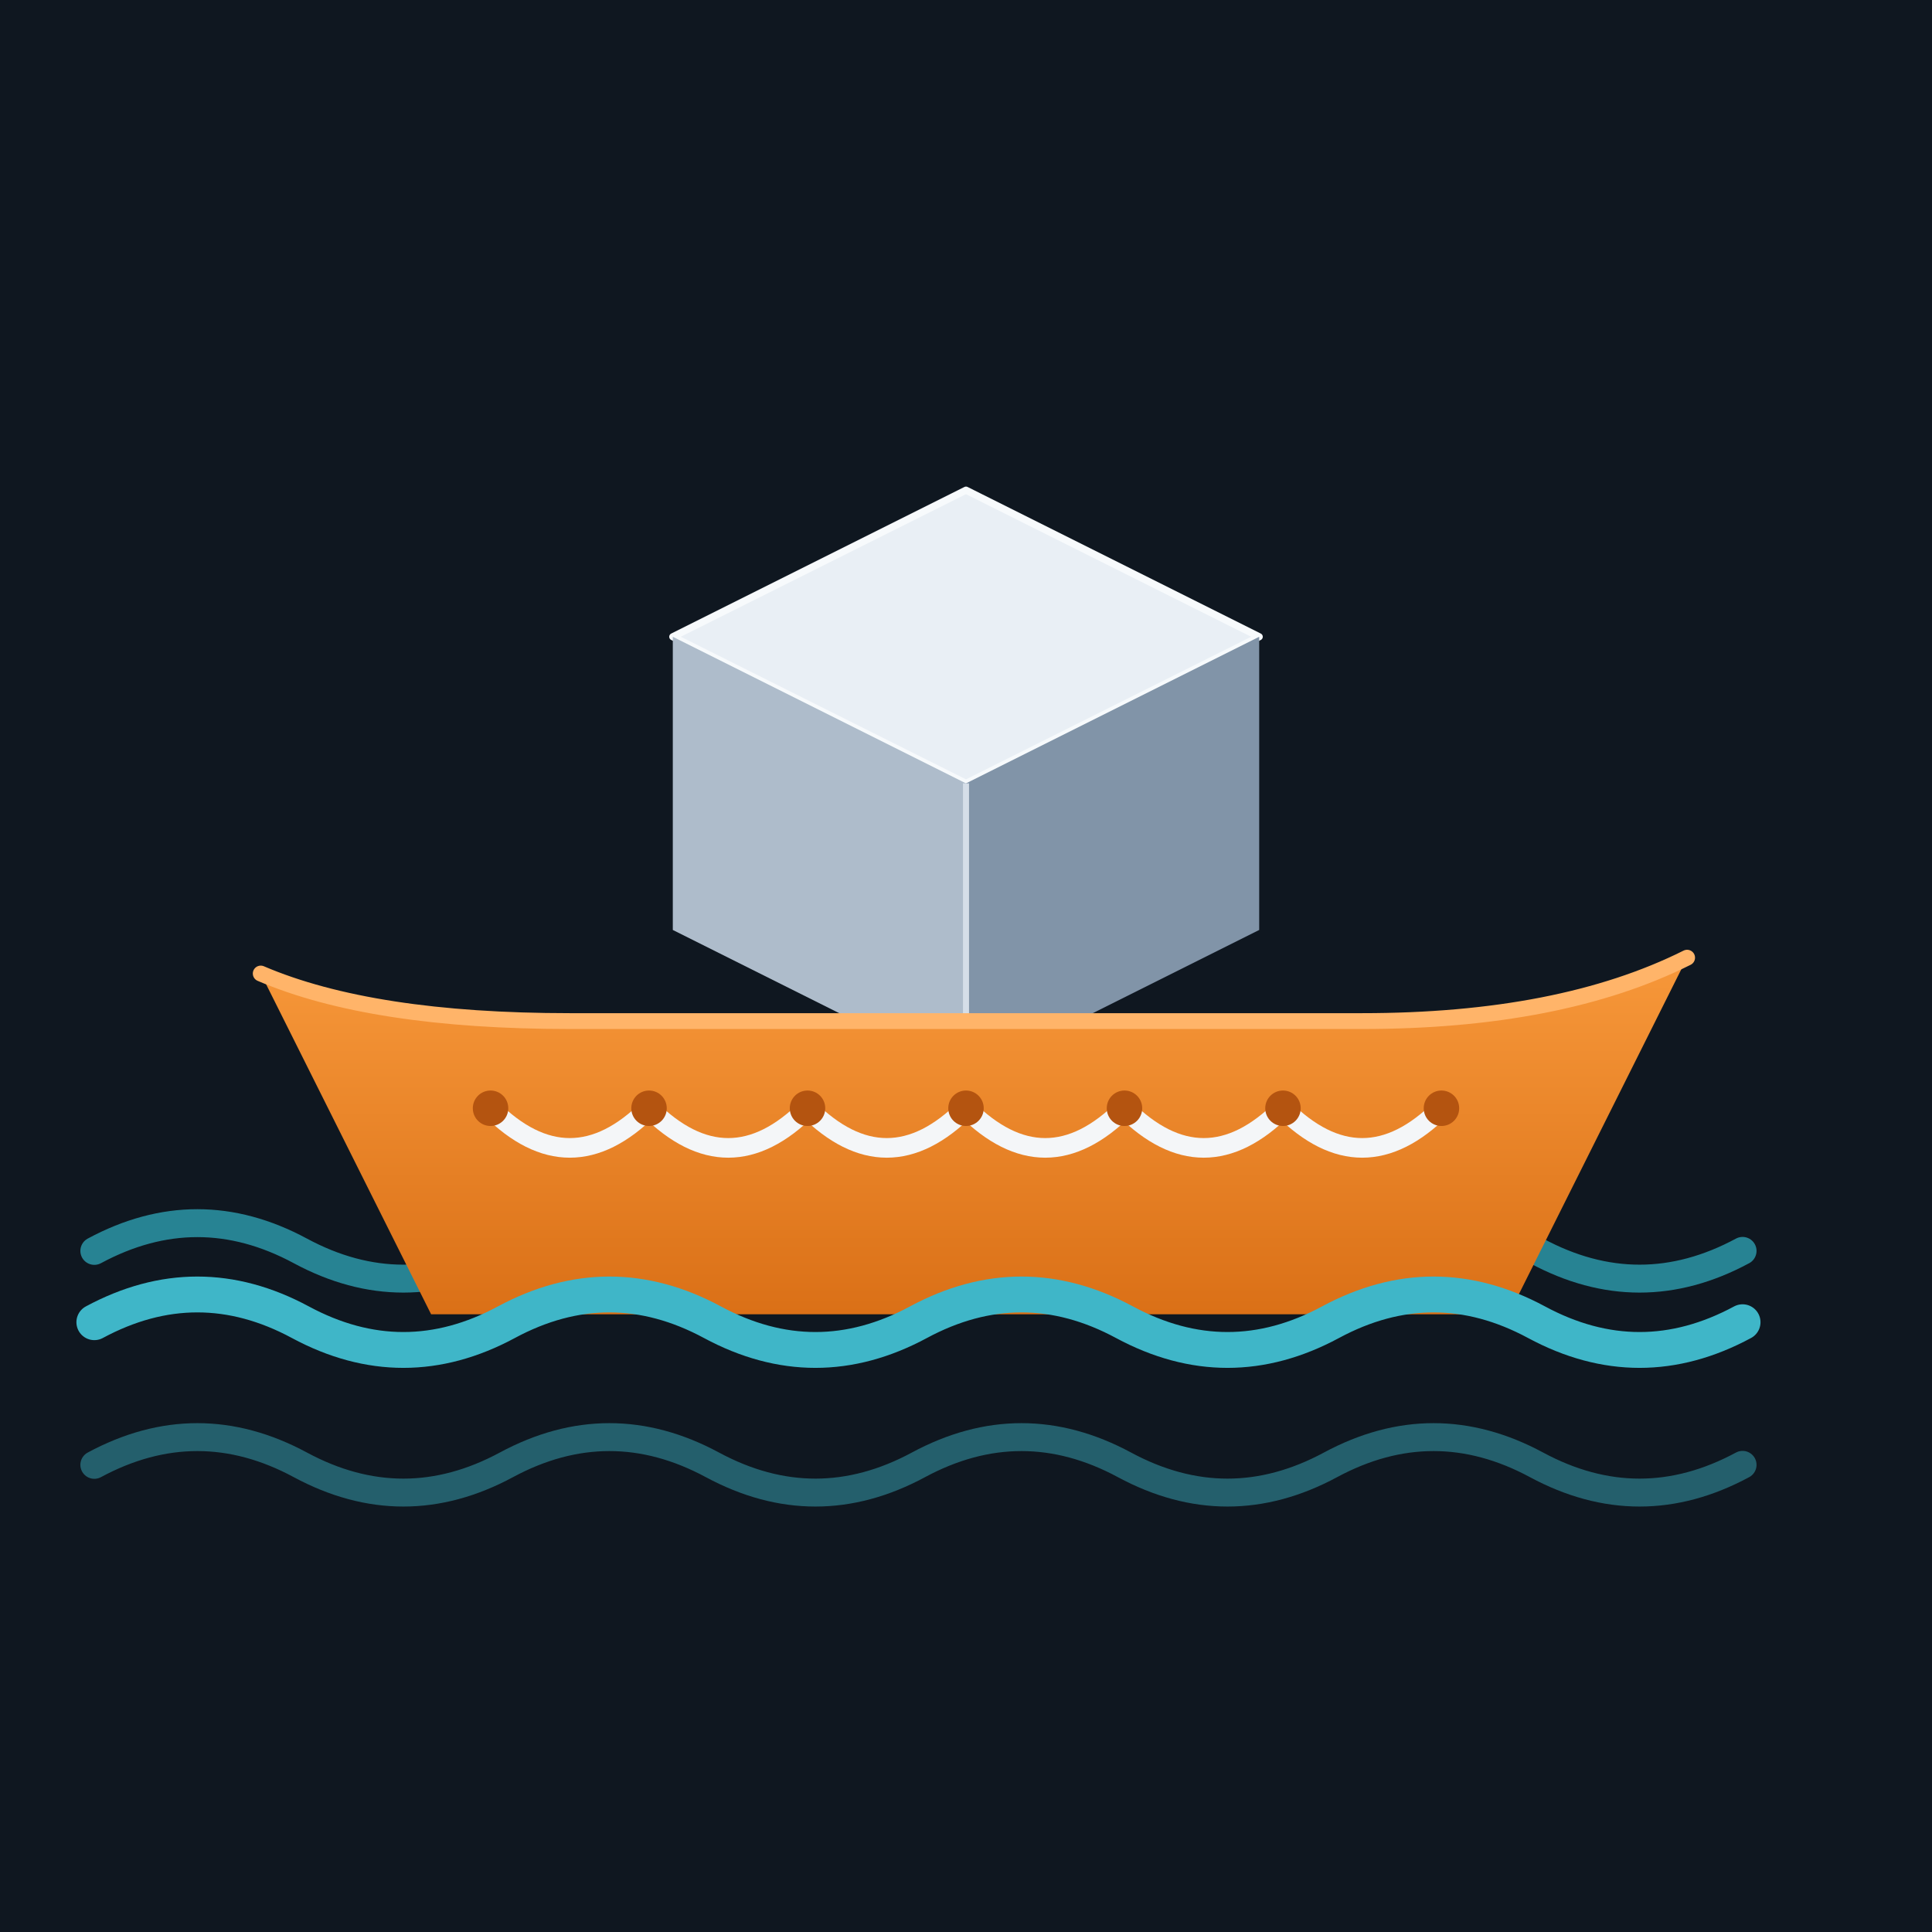
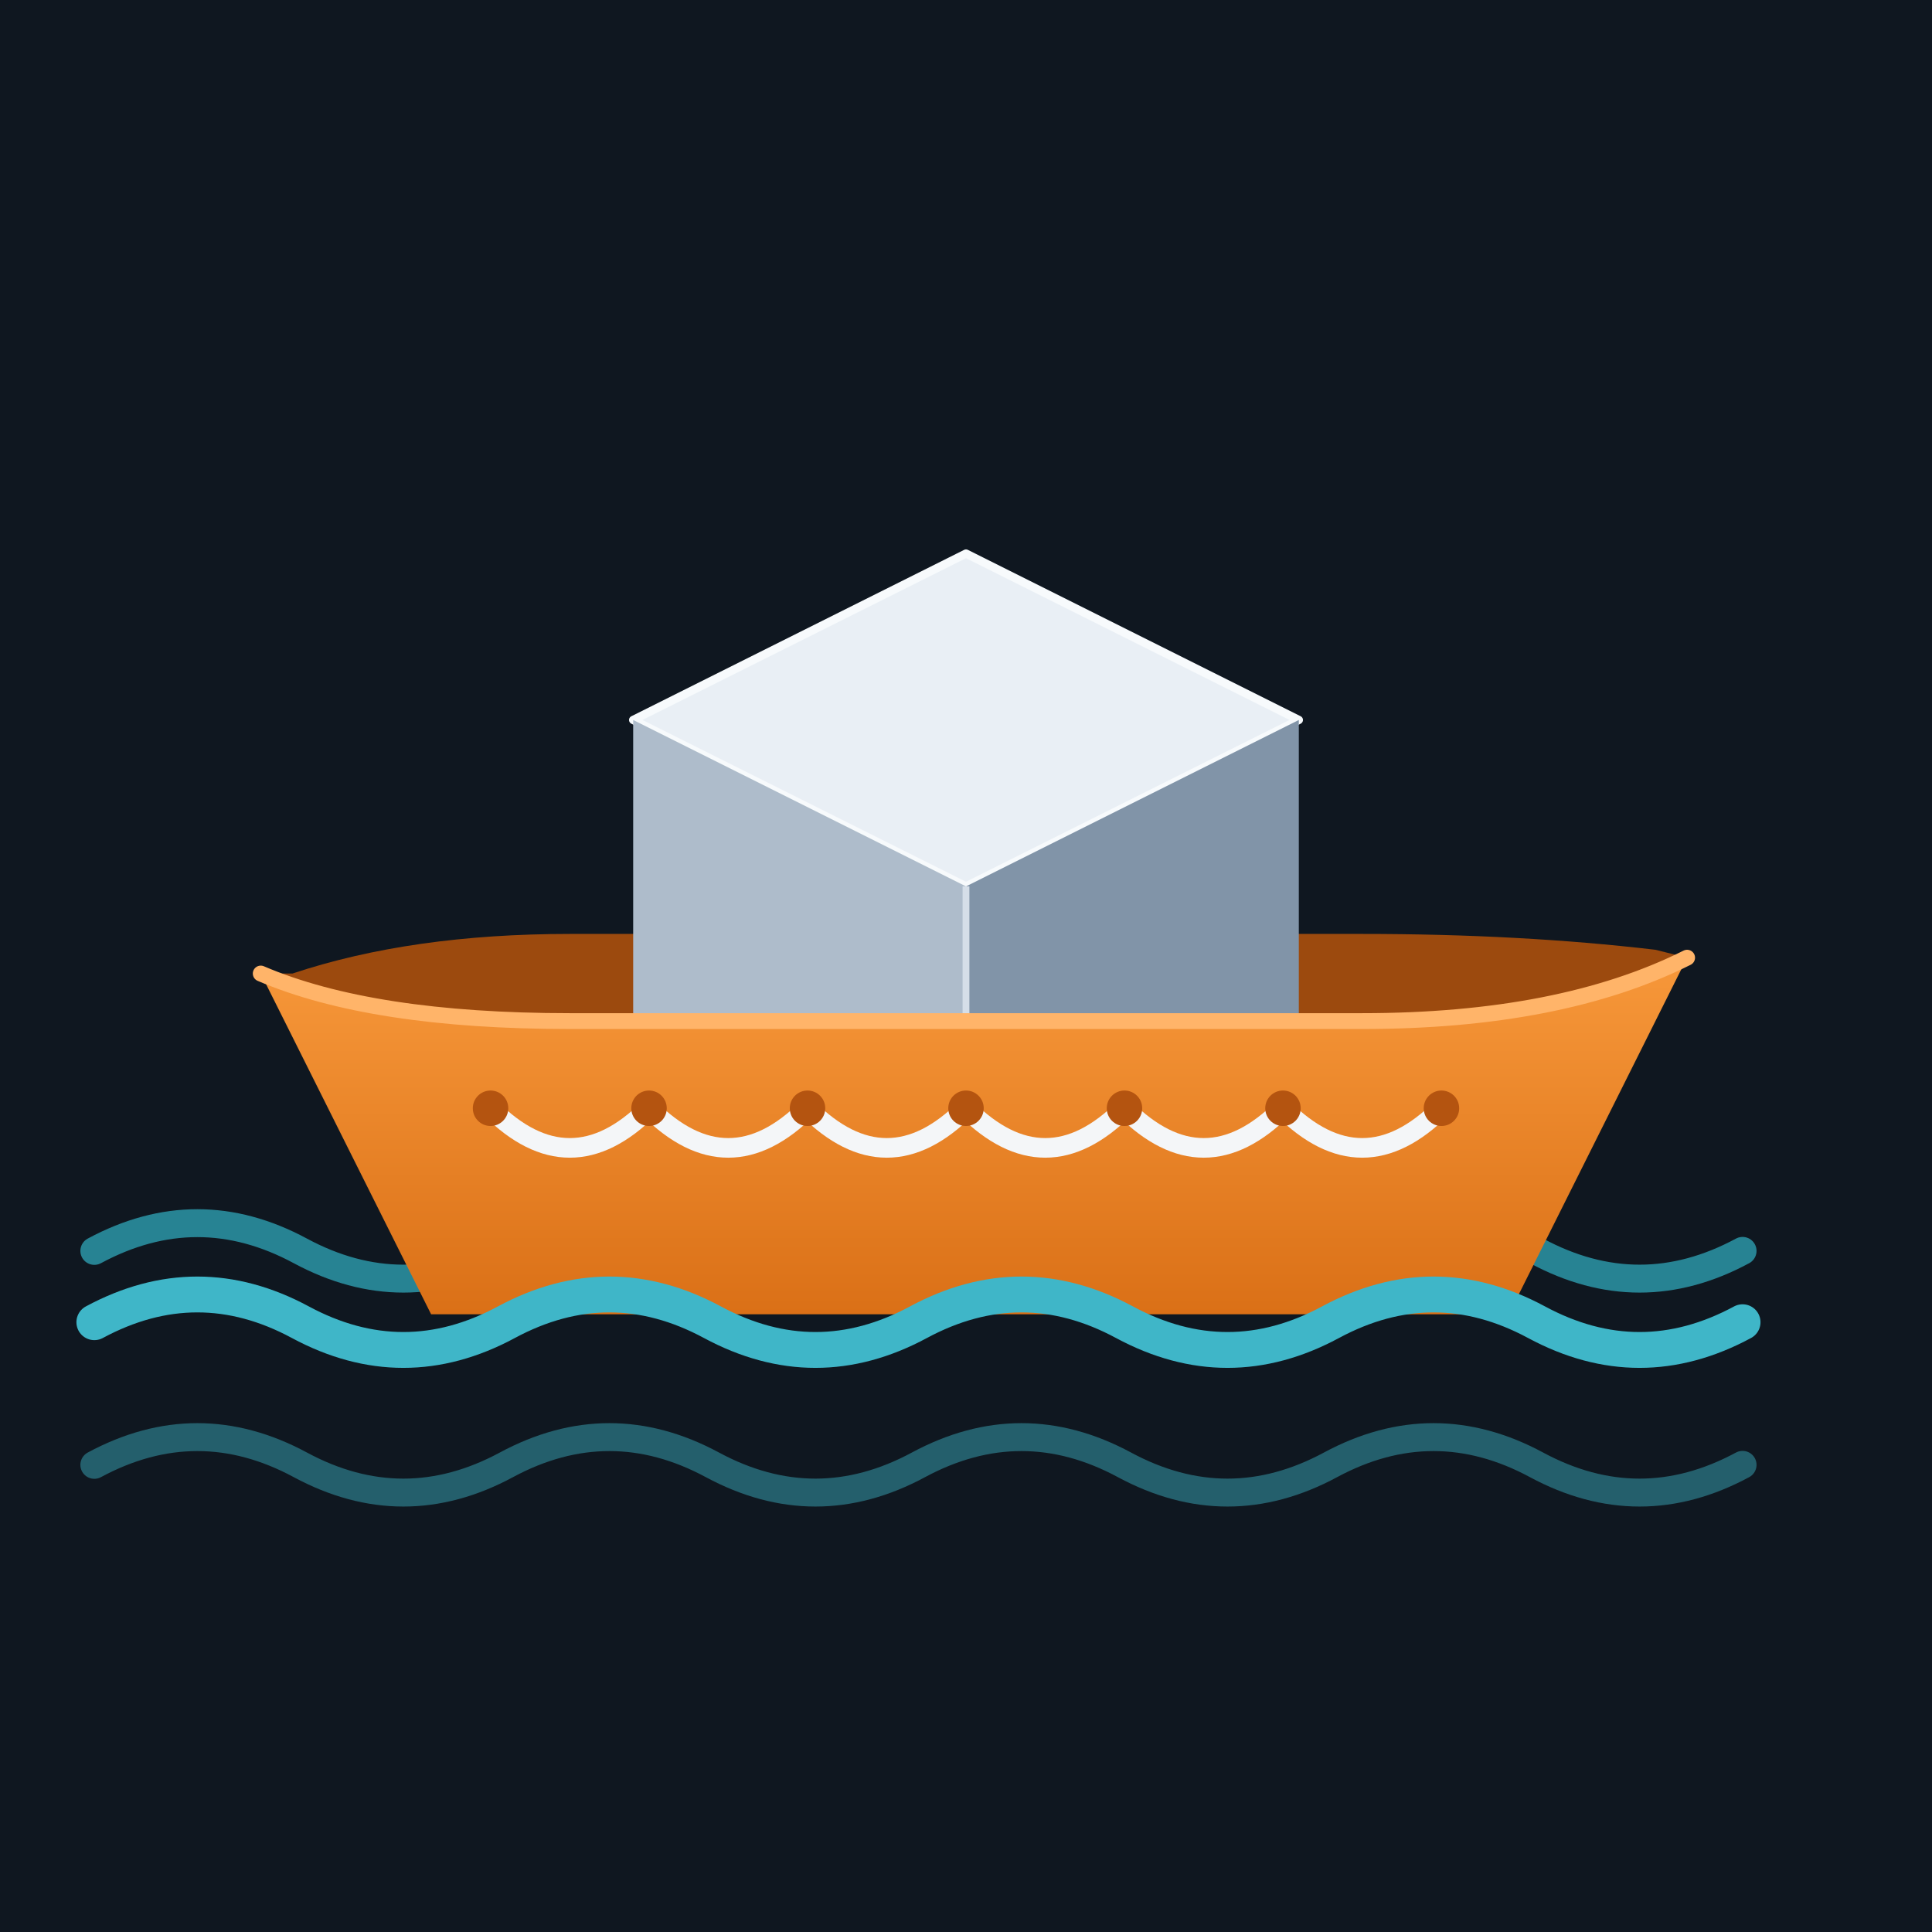
<svg xmlns="http://www.w3.org/2000/svg" width="512" height="512" viewBox="0 0 512 512">
  <rect width="512" height="512" fill="#0f1720" />
-   <path d="M256,129.9 l77.7,38.85 l-77.7,38.85 l-77.7,-38.85 z" fill="#e9eff5" stroke="#f7fafc" stroke-width="1.9" stroke-linejoin="round" />
-   <path d="M178.3,168.75 l77.7,38.85 v77.7 l-77.7,-38.85 z" fill="#aebccb" />
-   <path d="M333.7,168.75 l-77.7,38.85 v77.7 l77.7,-38.85 z" fill="#8194a8" />
-   <path d="M256,207.6 v77.7" stroke="#d5dee8" stroke-width="1.6" />
  <defs>
    <linearGradient id="hull-m" x1="0" y1="0" x2="0" y2="1">
      <stop offset="0" stop-color="#f7983a" />
      <stop offset="1" stop-color="#d4670f" />
    </linearGradient>
    <clipPath id="above-m">
      <rect x="-17.0" y="-141.0" width="546.0" height="489.3" />
    </clipPath>
  </defs>
  <path d="M25.0,331.5 q27.3,-14.7 54.6,0 t54.6,0 t54.6,0 t54.6,0 t54.6,0 t54.6,0 t54.6,0 t54.6,0" fill="none" stroke="#2a8fa0" stroke-width="7.4" stroke-linecap="round" opacity="0.9" />
+   <path d="M77.5,258.0 Q109.0,247.5 151.0,247.5 L361.0,247.5 Q403.0,247.5 438.7,251.7 L447.1,253.8 Q413.5,270.6 361.0,270.6 L151.0,270.6 Q98.5,270.6 69.1,258.0 Z" fill="#9c4a0e" />
+   <path d="M256,146.7 l88.2,44.1 l-88.2,44.1 l-88.2,-44.1 z" fill="#e9eff5" stroke="#f7fafc" stroke-width="2.2" stroke-linejoin="round" />
+   <path d="M167.8,190.8 l88.2,44.1 v88.2 l-88.2,-44.1 z" fill="#aebccb" />
+   <path d="M344.2,190.8 l-88.2,44.1 v88.2 l88.2,-44.1 z" fill="#8194a8" />
+   <path d="M256,234.9 v88.2" stroke="#d5dee8" stroke-width="1.8" />
  <g clip-path="url(#above-m)">
    <path d="M69.1,258.0 Q98.5,270.6 151.0,270.6 L361.0,270.6 Q413.5,270.6 447.1,253.8 L396.7,354.6 Q256.0,384.0 117.4,354.6 Z" fill="url(#hull-m)" />
    <path d="M69.1,258.0 Q98.5,270.6 151.0,270.6 L361.0,270.6 Q413.5,270.6 447.1,253.8" fill="none" stroke="#ffb469" stroke-width="4.2" stroke-linecap="round" />
    <path d="M130.0,293.7 Q151.0,314.7 172.0,293.7" fill="none" stroke="#f4f6f8" stroke-width="5.2" stroke-linecap="round" />
    <path d="M172.0,293.7 Q193.0,314.7 214.0,293.7" fill="none" stroke="#f4f6f8" stroke-width="5.2" stroke-linecap="round" />
    <path d="M214.0,293.7 Q235.0,314.7 256.0,293.7" fill="none" stroke="#f4f6f8" stroke-width="5.2" stroke-linecap="round" />
    <path d="M256.0,293.7 Q277.0,314.7 298.0,293.7" fill="none" stroke="#f4f6f8" stroke-width="5.2" stroke-linecap="round" />
    <path d="M298.0,293.7 Q319.0,314.7 340.0,293.7" fill="none" stroke="#f4f6f8" stroke-width="5.2" stroke-linecap="round" />
    <path d="M340.0,293.7 Q361.0,314.7 382.0,293.7" fill="none" stroke="#f4f6f8" stroke-width="5.2" stroke-linecap="round" />
    <circle cx="130.0" cy="293.7" r="4.7" fill="#b45410" />
    <circle cx="172.0" cy="293.7" r="4.7" fill="#b45410" />
    <circle cx="214.0" cy="293.7" r="4.7" fill="#b45410" />
    <circle cx="256.0" cy="293.7" r="4.7" fill="#b45410" />
    <circle cx="298.0" cy="293.7" r="4.7" fill="#b45410" />
    <circle cx="340.0" cy="293.7" r="4.7" fill="#b45410" />
    <circle cx="382.0" cy="293.7" r="4.7" fill="#b45410" />
  </g>
  <path d="M25.0,350.4 q27.3,-14.7 54.6,0 t54.6,0 t54.6,0 t54.6,0 t54.6,0 t54.6,0 t54.6,0 t54.6,0" fill="none" stroke="#3fb6c8" stroke-width="9.5" stroke-linecap="round" opacity="1" />
  <path d="M25.0,388.2 q27.3,-14.7 54.6,0 t54.6,0 t54.6,0 t54.6,0 t54.6,0 t54.6,0 t54.6,0 t54.6,0" fill="none" stroke="#3fb6c8" stroke-width="7.4" stroke-linecap="round" opacity="0.45" />
</svg>
